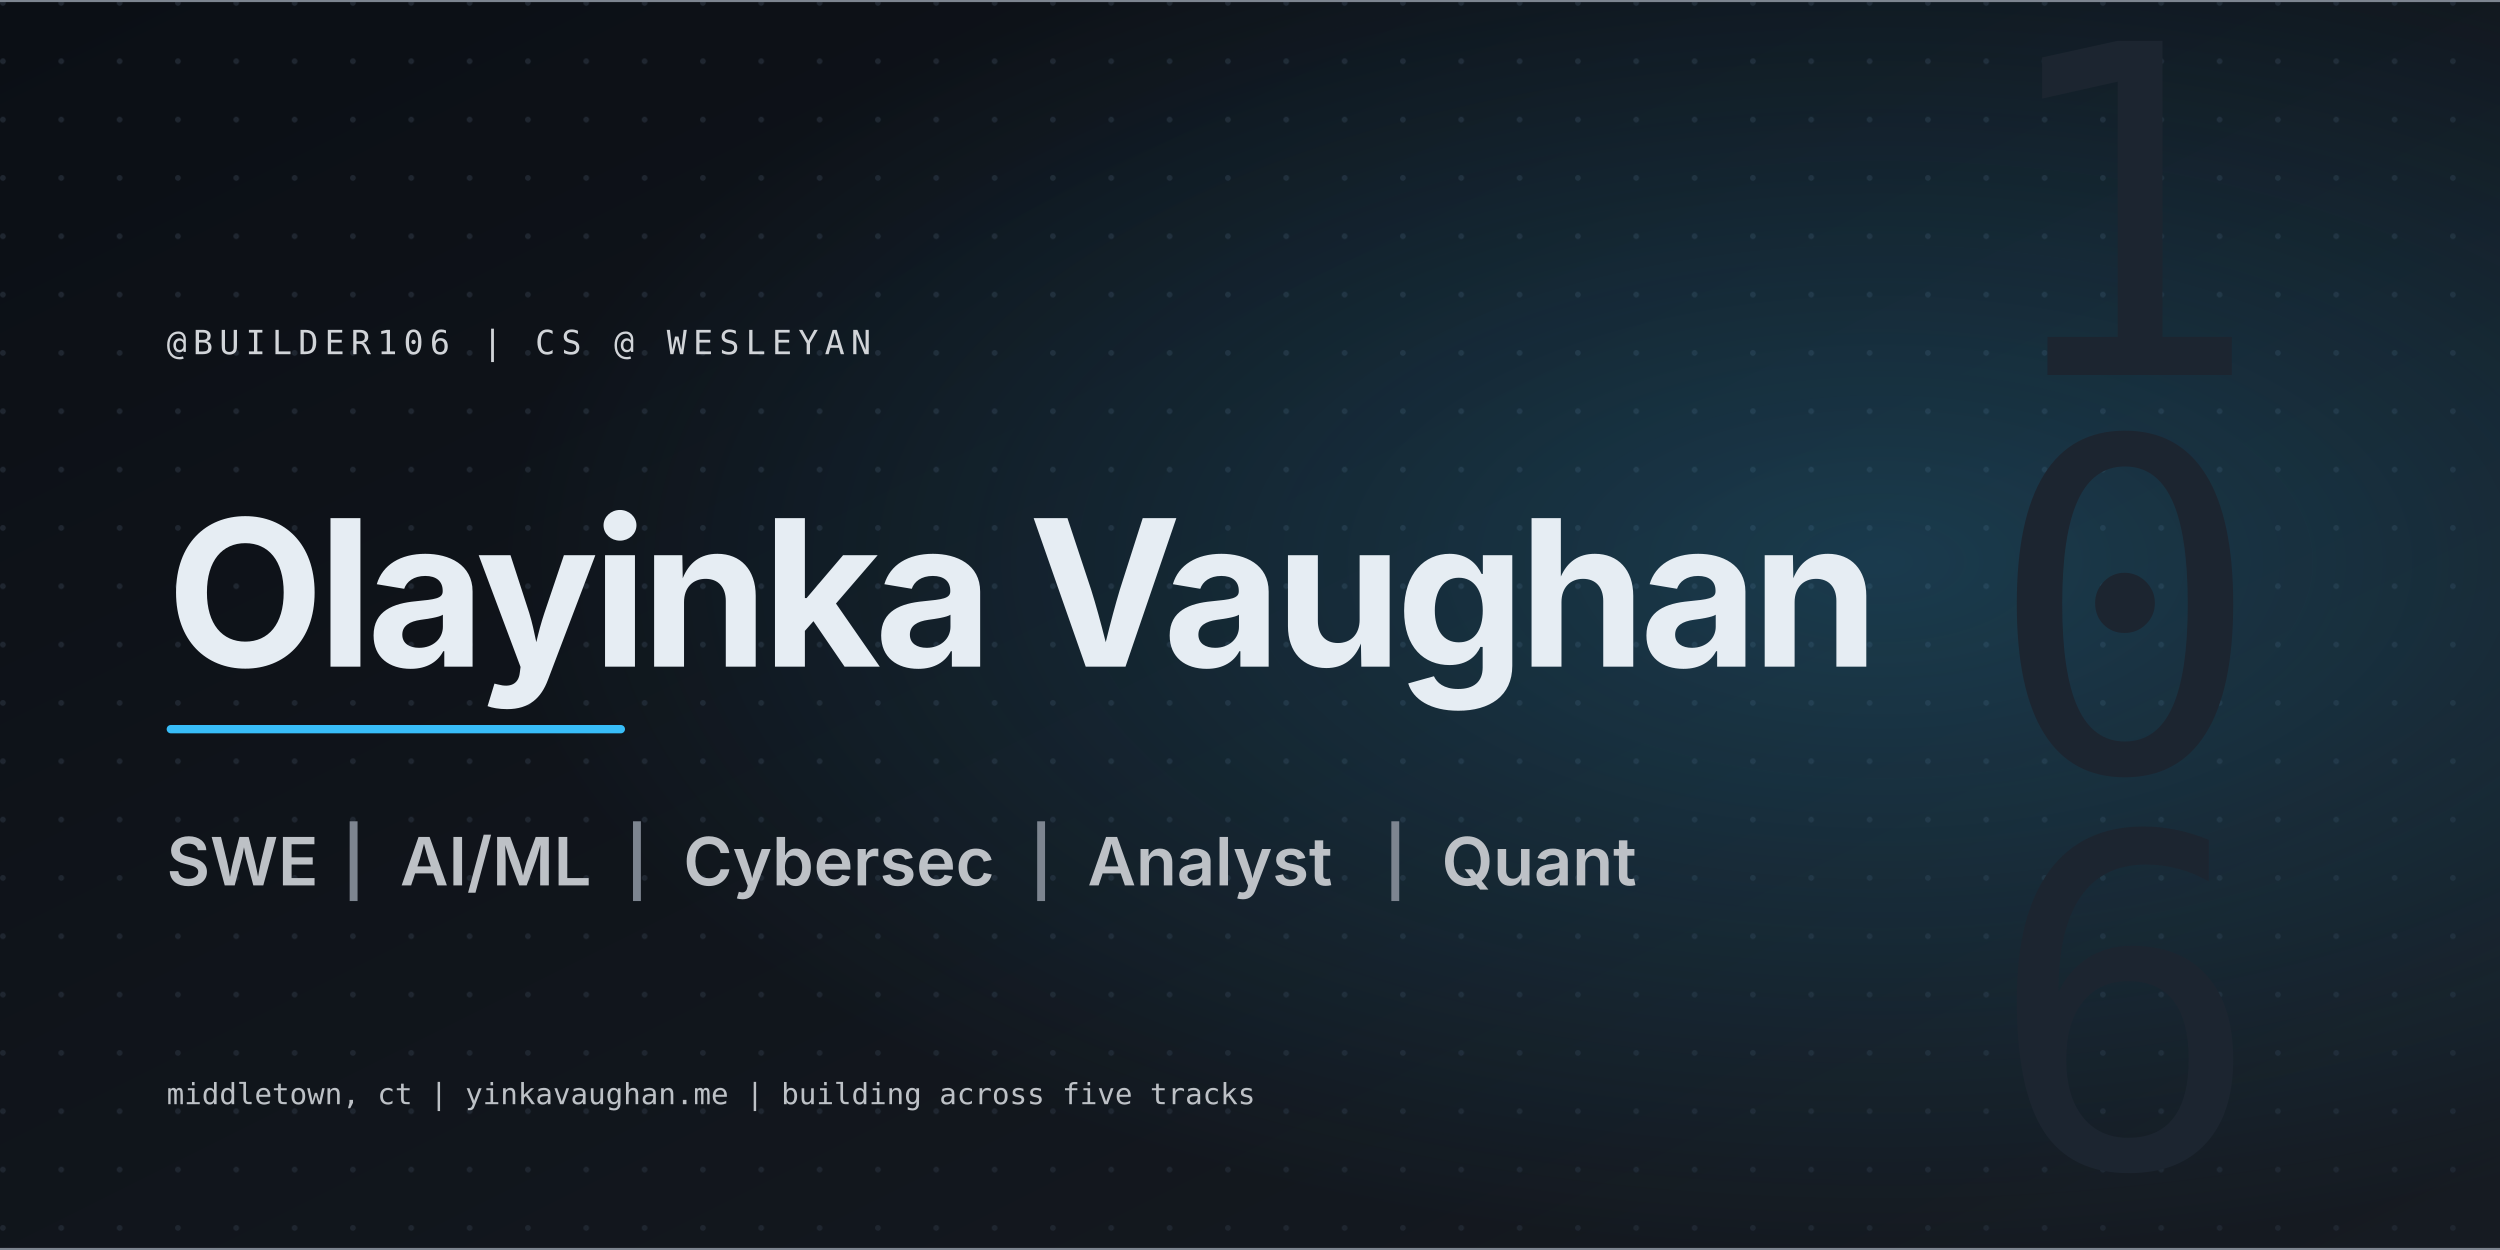
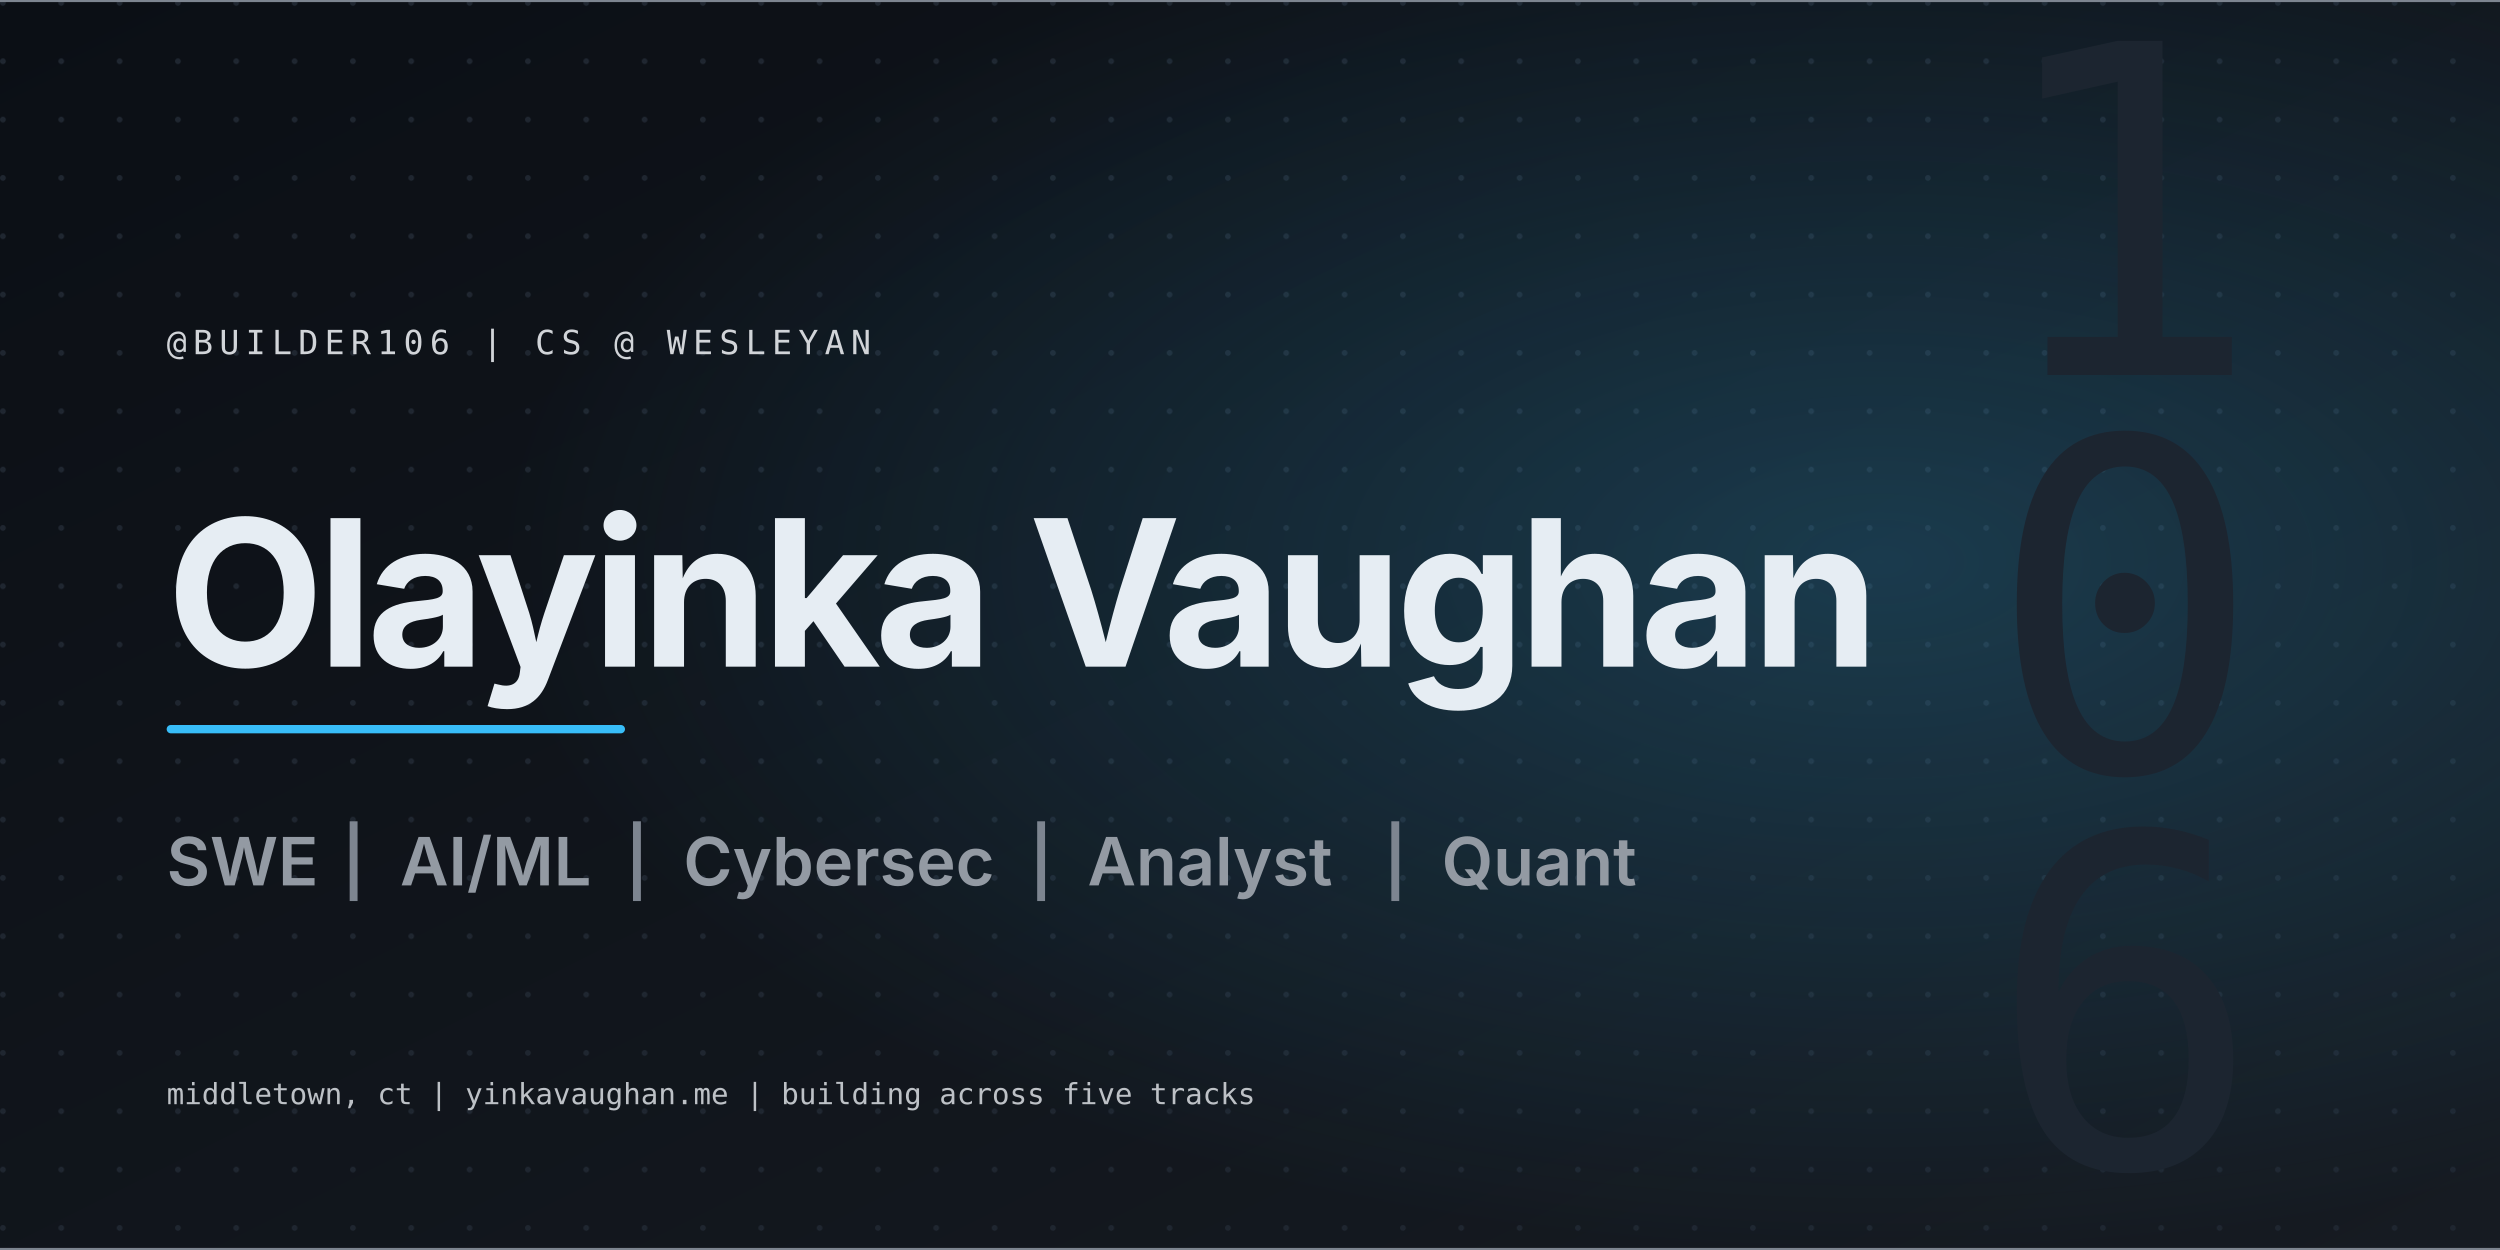
<svg xmlns="http://www.w3.org/2000/svg" width="1200" height="600" viewBox="0 0 1200 600" role="img" aria-label="Olayinka Vaughan — SWE, AI/ML, Cybersec, Analyst, Quant">
  <defs>
    <style>
      @keyframes breathe {
        0%, 100% { opacity: 0.05; }
        50%      { opacity: 0.22; }
      }
      @keyframes draw {
        0%   { width: 0px; }
        100% { width: 220px; }
      }
      @keyframes c1 {
-         0%, 17%   { fill: #58c8f9; }
-         20%, 100% { fill: #bdc1c6; }
+         0%, 17%   { fill: #38bdf8; }
+         20%, 100% { fill: #939aa3; }
      }
      @keyframes c2 {
-         0%, 17%   { fill: #bdc1c6; }
-         20%, 37%  { fill: #fca761; }
-         40%, 100% { fill: #bdc1c6; }
+         0%, 17%   { fill: #939aa3; }
+         20%, 37%  { fill: #fb923c; }
+         40%, 100% { fill: #939aa3; }
      }
      @keyframes c3 {
-         0%, 37%   { fill: #bdc1c6; }
-         40%, 57%  { fill: #fa9f9f; }
-         60%, 100% { fill: #bdc1c6; }
+         0%, 37%   { fill: #939aa3; }
+         40%, 57%  { fill: #f87171; }
+         60%, 100% { fill: #939aa3; }
      }
      @keyframes c4 {
-         0%, 57%   { fill: #bdc1c6; }
+         0%, 57%   { fill: #939aa3; }
        60%, 77%  { fill: #fbbf24; }
-         80%, 100% { fill: #bdc1c6; }
+         80%, 100% { fill: #939aa3; }
      }
      @keyframes c5 {
-         0%, 77%   { fill: #bdc1c6; }
+         0%, 77%   { fill: #939aa3; }
        80%, 97%  { fill: #4ade80; }
-         100%      { fill: #bdc1c6; }
+         100%      { fill: #939aa3; }
      }
      .breath { animation: breathe 9s ease-in-out infinite; }
      .bar    { animation: draw 1.6s cubic-bezier(.2,.7,.2,1) .3s both; }
      .w1     { animation: c1 10s linear infinite; }
      .w2     { animation: c2 10s linear infinite; }
      .w3     { animation: c3 10s linear infinite; }
      .w4     { animation: c4 10s linear infinite; }
      .w5     { animation: c5 10s linear infinite; }
      @media (prefers-reduced-motion: reduce) {
        .breath, .bar, .w1, .w2, .w3, .w4, .w5 { animation: none; }
-         .w1 { fill: #58c8f9; }
-         .w2 { fill: #fca761; }
-         .w3 { fill: #fa9f9f; }
+         .w1 { fill: #38bdf8; }
+         .w2 { fill: #fb923c; }
+         .w3 { fill: #f87171; }
        .w4 { fill: #fbbf24; }
        .w5 { fill: #4ade80; }
      }
    </style>
    <linearGradient id="bg" x1="0" y1="0" x2="1" y2="1">
      <stop offset="0%" stop-color="#0b0f15" />
      <stop offset="100%" stop-color="#161b22" />
    </linearGradient>
    <radialGradient id="glow" cx="0.75" cy="0.45" r="0.55">
      <stop offset="0%" stop-color="#38bdf8" />
      <stop offset="100%" stop-color="#38bdf8" stop-opacity="0" />
    </radialGradient>
    <pattern id="dots" x="0" y="0" width="28" height="28" patternUnits="userSpaceOnUse">
      <circle cx="1.4" cy="1.4" r="1.4" fill="#1f2630" />
    </pattern>
  </defs>
  <rect width="1200" height="600" fill="url(#bg)" />
  <rect width="1200" height="600" fill="url(#dots)" />
  <rect class="breath" width="1200" height="600" fill="url(#glow)" opacity="0.22" />
  <g font-family="ui-monospace, SFMono-Regular, Menlo, monospace" font-weight="200" fill="#1c2530" text-anchor="middle">
    <text x="1020" y="180" font-size="220">1</text>
    <text x="1020" y="370" font-size="220">0</text>
    <text x="1020" y="560" font-size="220">6</text>
  </g>
  <line x1="0" y1="0.5" x2="1200" y2="0.5" stroke="#7d8590" stroke-width="1" />
  <line x1="0" y1="599.5" x2="1200" y2="599.5" stroke="#7d8590" stroke-width="1" />
  <text x="80" y="170" font-family="ui-monospace, SFMono-Regular, Menlo, monospace" font-size="16" fill="#d1d4d8" letter-spacing="3">@BUILDER106  |  CS @ WESLEYAN</text>
  <text x="80" y="320" font-family="-apple-system, BlinkMacSystemFont, 'Inter', 'Helvetica Neue', system-ui, sans-serif" font-size="98" font-weight="700" fill="#e6edf3" letter-spacing="-3">Olayinka Vaughan</text>
  <rect class="bar" x="80" y="348" width="220" height="4" rx="2" fill="#38bdf8" />
  <g font-family="-apple-system, BlinkMacSystemFont, 'Inter', 'Helvetica Neue', system-ui, sans-serif" font-size="32" font-weight="600">
-     <text class="w1" x="80" y="425" fill="#bdc1c6">SWE</text>
+     <text class="w1" x="80" y="425" fill="#939aa3">SWE</text>
    <text x="164" y="425" fill="#7d8590">|</text>
-     <text class="w2" x="192" y="425" fill="#bdc1c6">AI/ML</text>
+     <text class="w2" x="192" y="425" fill="#939aa3">AI/ML</text>
    <text x="300" y="425" fill="#7d8590">|</text>
-     <text class="w3" x="328" y="425" fill="#bdc1c6">Cybersec</text>
+     <text class="w3" x="328" y="425" fill="#939aa3">Cybersec</text>
    <text x="494" y="425" fill="#7d8590">|</text>
-     <text class="w4" x="522" y="425" fill="#bdc1c6">Analyst</text>
+     <text class="w4" x="522" y="425" fill="#939aa3">Analyst</text>
    <text x="664" y="425" fill="#7d8590">|</text>
-     <text class="w5" x="692" y="425" fill="#bdc1c6">Quant</text>
+     <text class="w5" x="692" y="425" fill="#939aa3">Quant</text>
  </g>
  <text x="80" y="530" font-family="ui-monospace, SFMono-Regular, Menlo, monospace" font-size="14" fill="#bdc1c6">middletown, ct  |  yinkavaughan.me  |  building across five tracks</text>
</svg>
